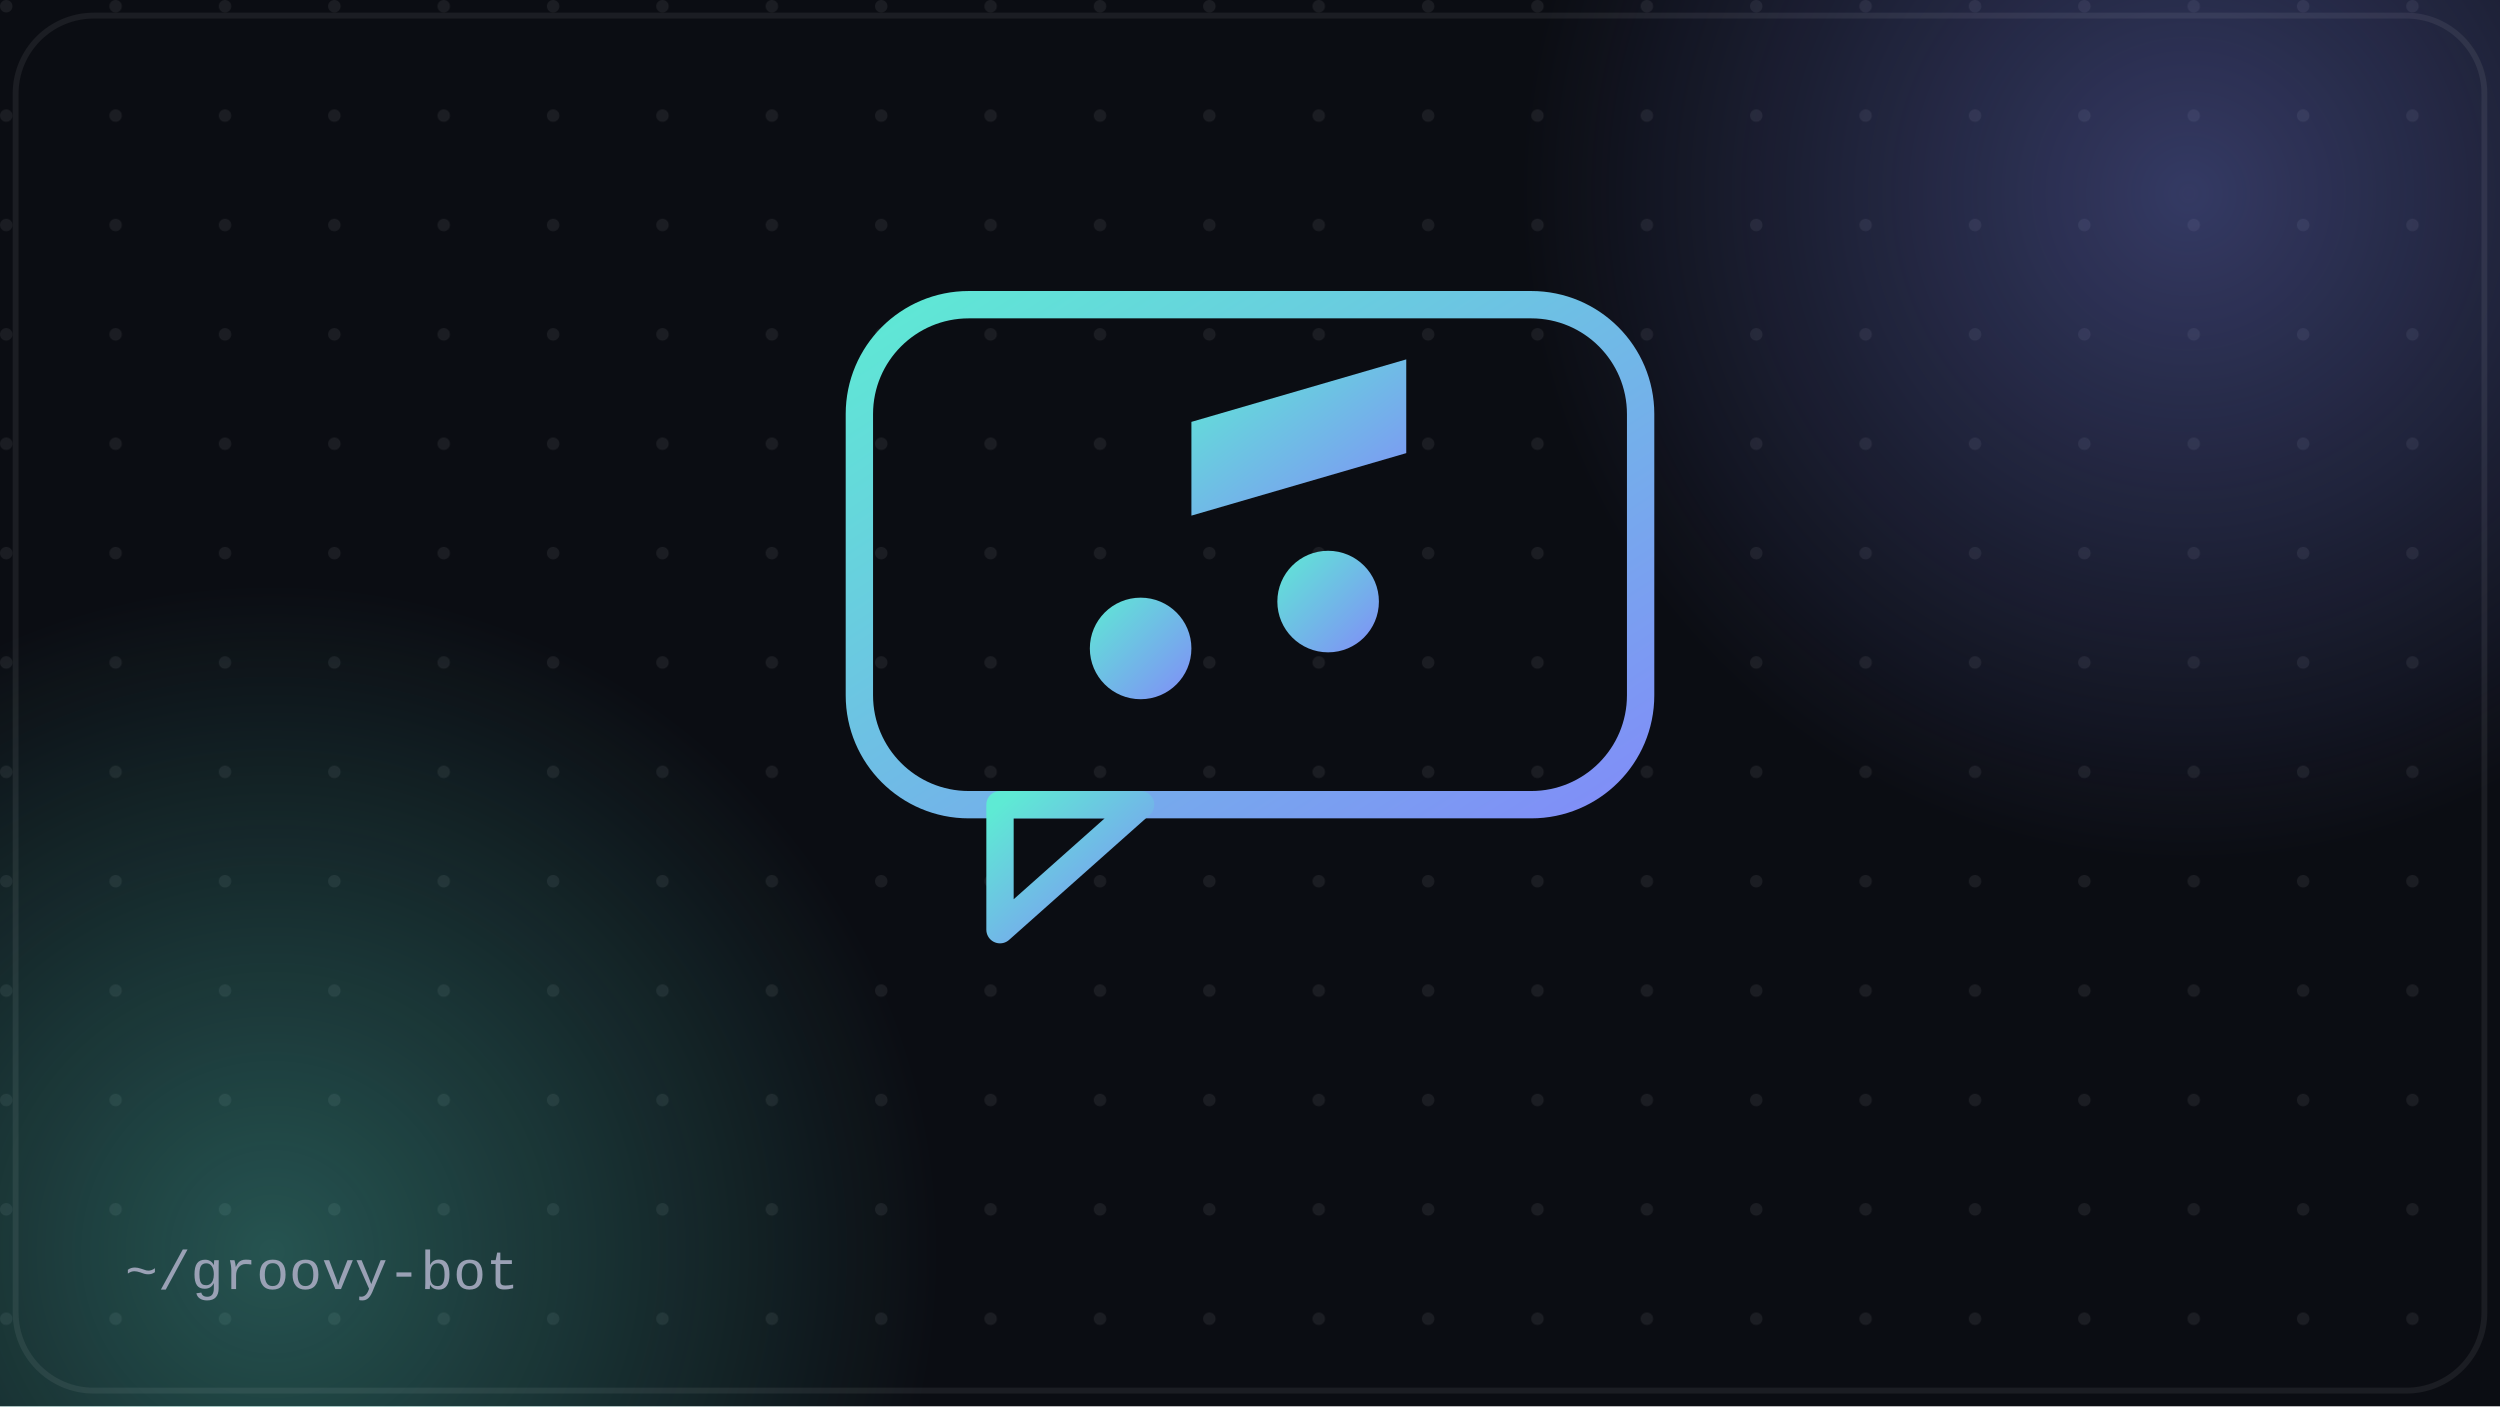
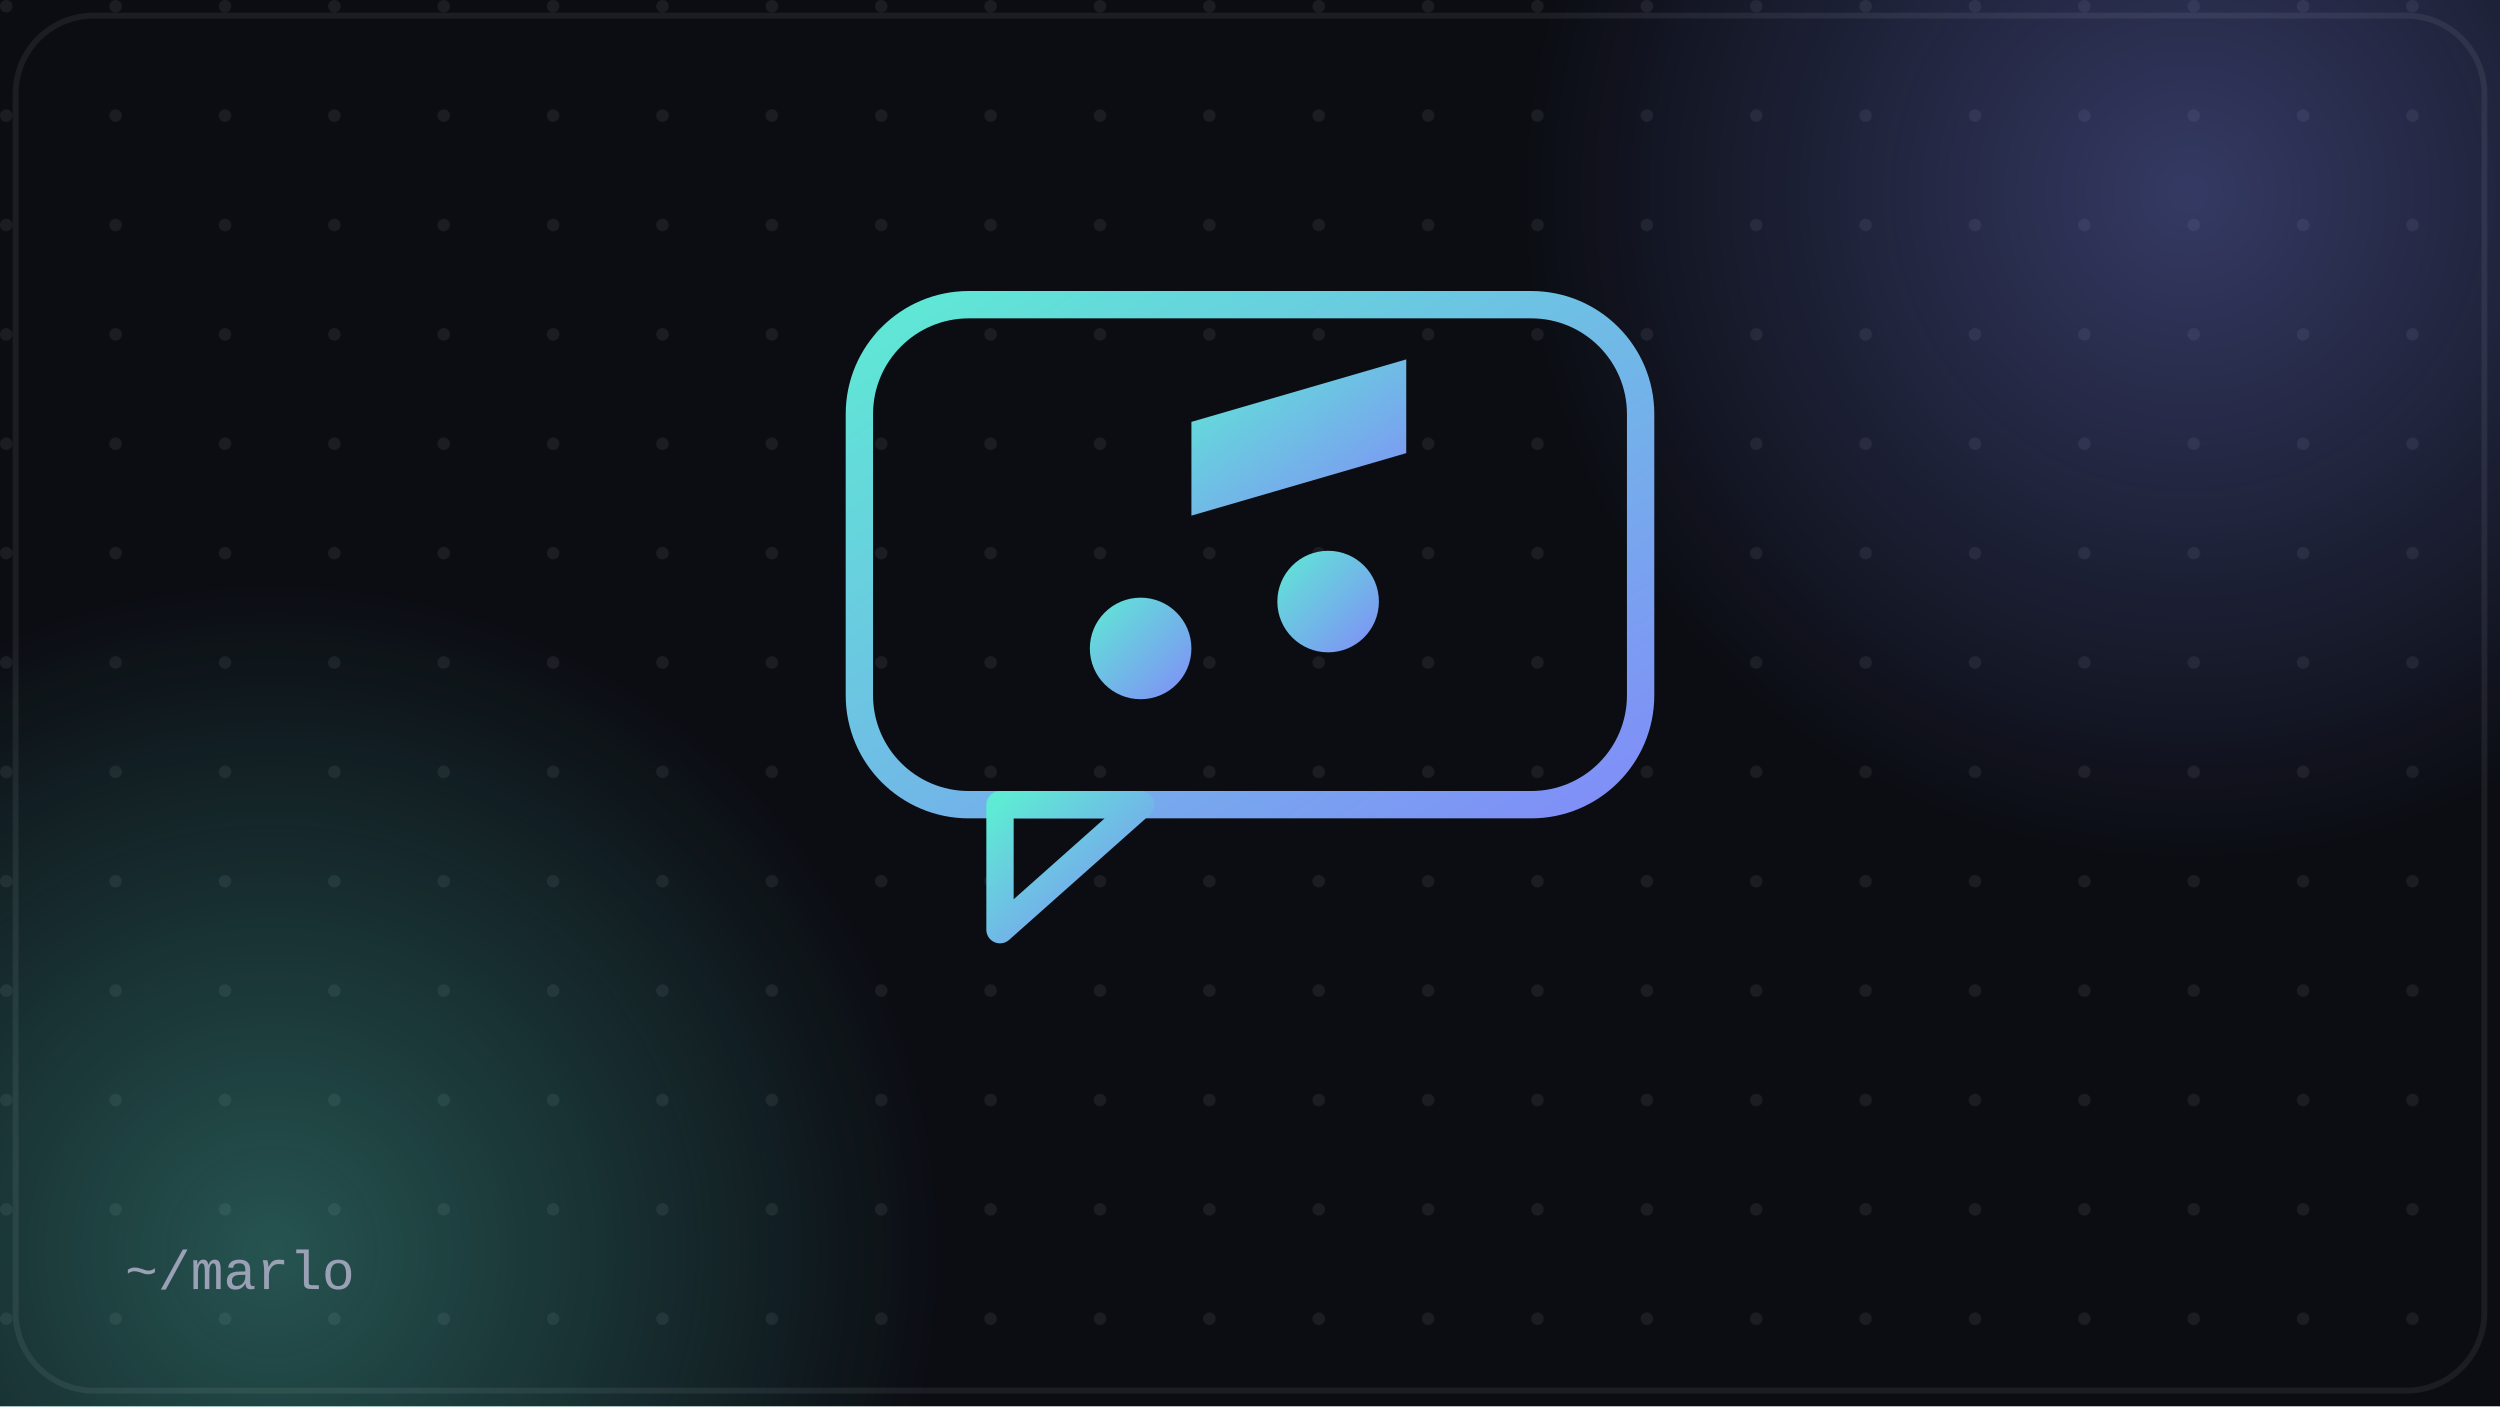
- <svg xmlns="http://www.w3.org/2000/svg" width="640" height="360" viewBox="0 0 640 360" fill="none" role="img" aria-label="Discord music bot cover">
+ <svg xmlns="http://www.w3.org/2000/svg" width="640" height="360" viewBox="0 0 640 360" fill="none" role="img" aria-label="Marlo Discord music bot cover">
  <defs>
    <linearGradient id="g" x1="0" y1="0" x2="1" y2="1">
      <stop offset="0" stop-color="#5eead4" />
      <stop offset="1" stop-color="#818cf8" />
    </linearGradient>
    <radialGradient id="glow1" cx="0.5" cy="0.5" r="0.5">
      <stop offset="0" stop-color="#818cf8" stop-opacity="0.35" />
      <stop offset="1" stop-color="#818cf8" stop-opacity="0" />
    </radialGradient>
    <radialGradient id="glow2" cx="0.5" cy="0.5" r="0.5">
      <stop offset="0" stop-color="#5eead4" stop-opacity="0.32" />
      <stop offset="1" stop-color="#5eead4" stop-opacity="0" />
    </radialGradient>
    <pattern id="dots" width="28" height="28" patternUnits="userSpaceOnUse">
      <circle cx="1.6" cy="1.6" r="1.6" fill="#ffffff" fill-opacity="0.07" />
    </pattern>
  </defs>
  <rect width="640" height="360" fill="#0b0d13" />
  <rect width="640" height="360" fill="url(#dots)" />
  <circle cx="560" cy="50" r="170" fill="url(#glow1)" />
  <circle cx="70" cy="320" r="170" fill="url(#glow2)" />
  <rect x="4" y="4" width="632" height="352" rx="20" fill="none" stroke="#ffffff" stroke-opacity="0.07" stroke-width="1.5" />
  <rect x="220" y="78" width="200" height="128" rx="28" fill="none" stroke="url(#g)" stroke-width="7" />
  <path d="M256 206 L256 238 L292 206 Z" fill="none" stroke="url(#g)" stroke-width="7" stroke-linejoin="round" />
  <circle cx="292" cy="166" r="13" fill="url(#g)" />
  <circle cx="340" cy="154" r="13" fill="url(#g)" />
  <line x1="305" y1="166" x2="305" y2="108" stroke="url(#g)" stroke-width="6" />
  <line x1="353" y1="154" x2="353" y2="96" stroke="url(#g)" stroke-width="6" />
  <path d="M305 108 L360 92 L360 116 L305 132 Z" fill="url(#g)" />
-   <text x="32" y="330" font-family="'SFMono-Regular',Consolas,'Courier New',monospace" font-size="14" fill="#9aa1b5">~/groovy-bot</text>
+   <text x="32" y="330" font-family="'SFMono-Regular',Consolas,'Courier New',monospace" font-size="14" fill="#9aa1b5">~/marlo</text>
</svg>
